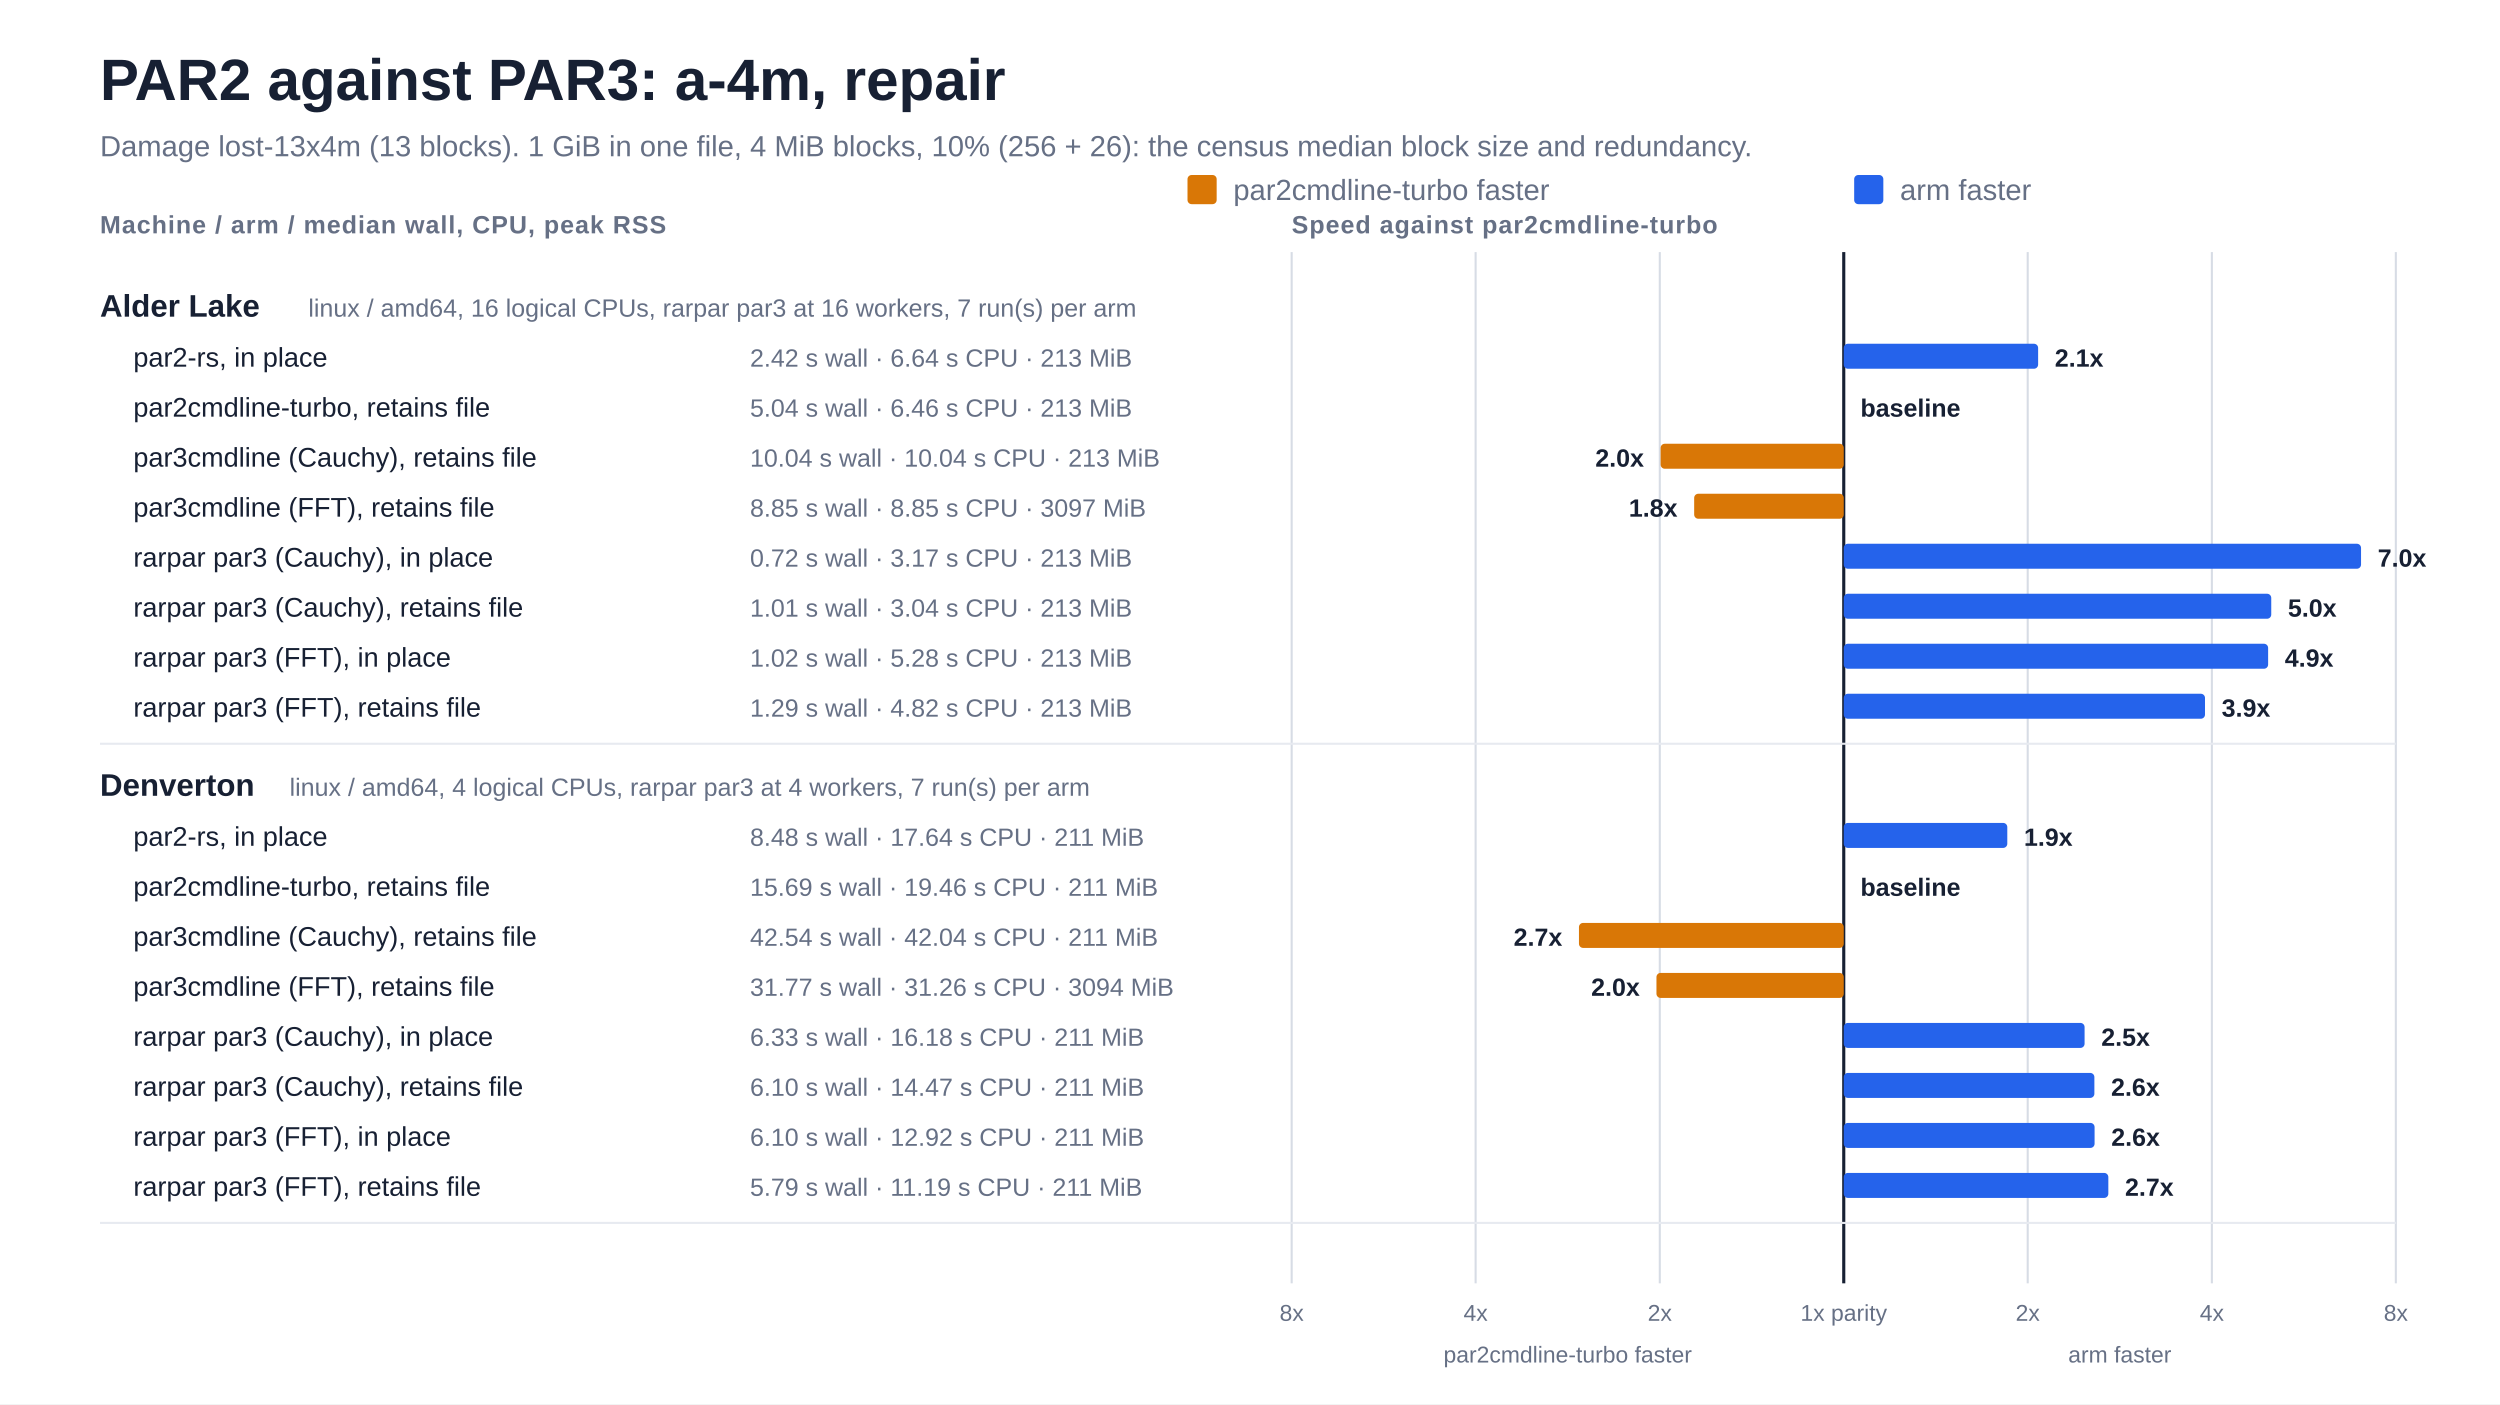
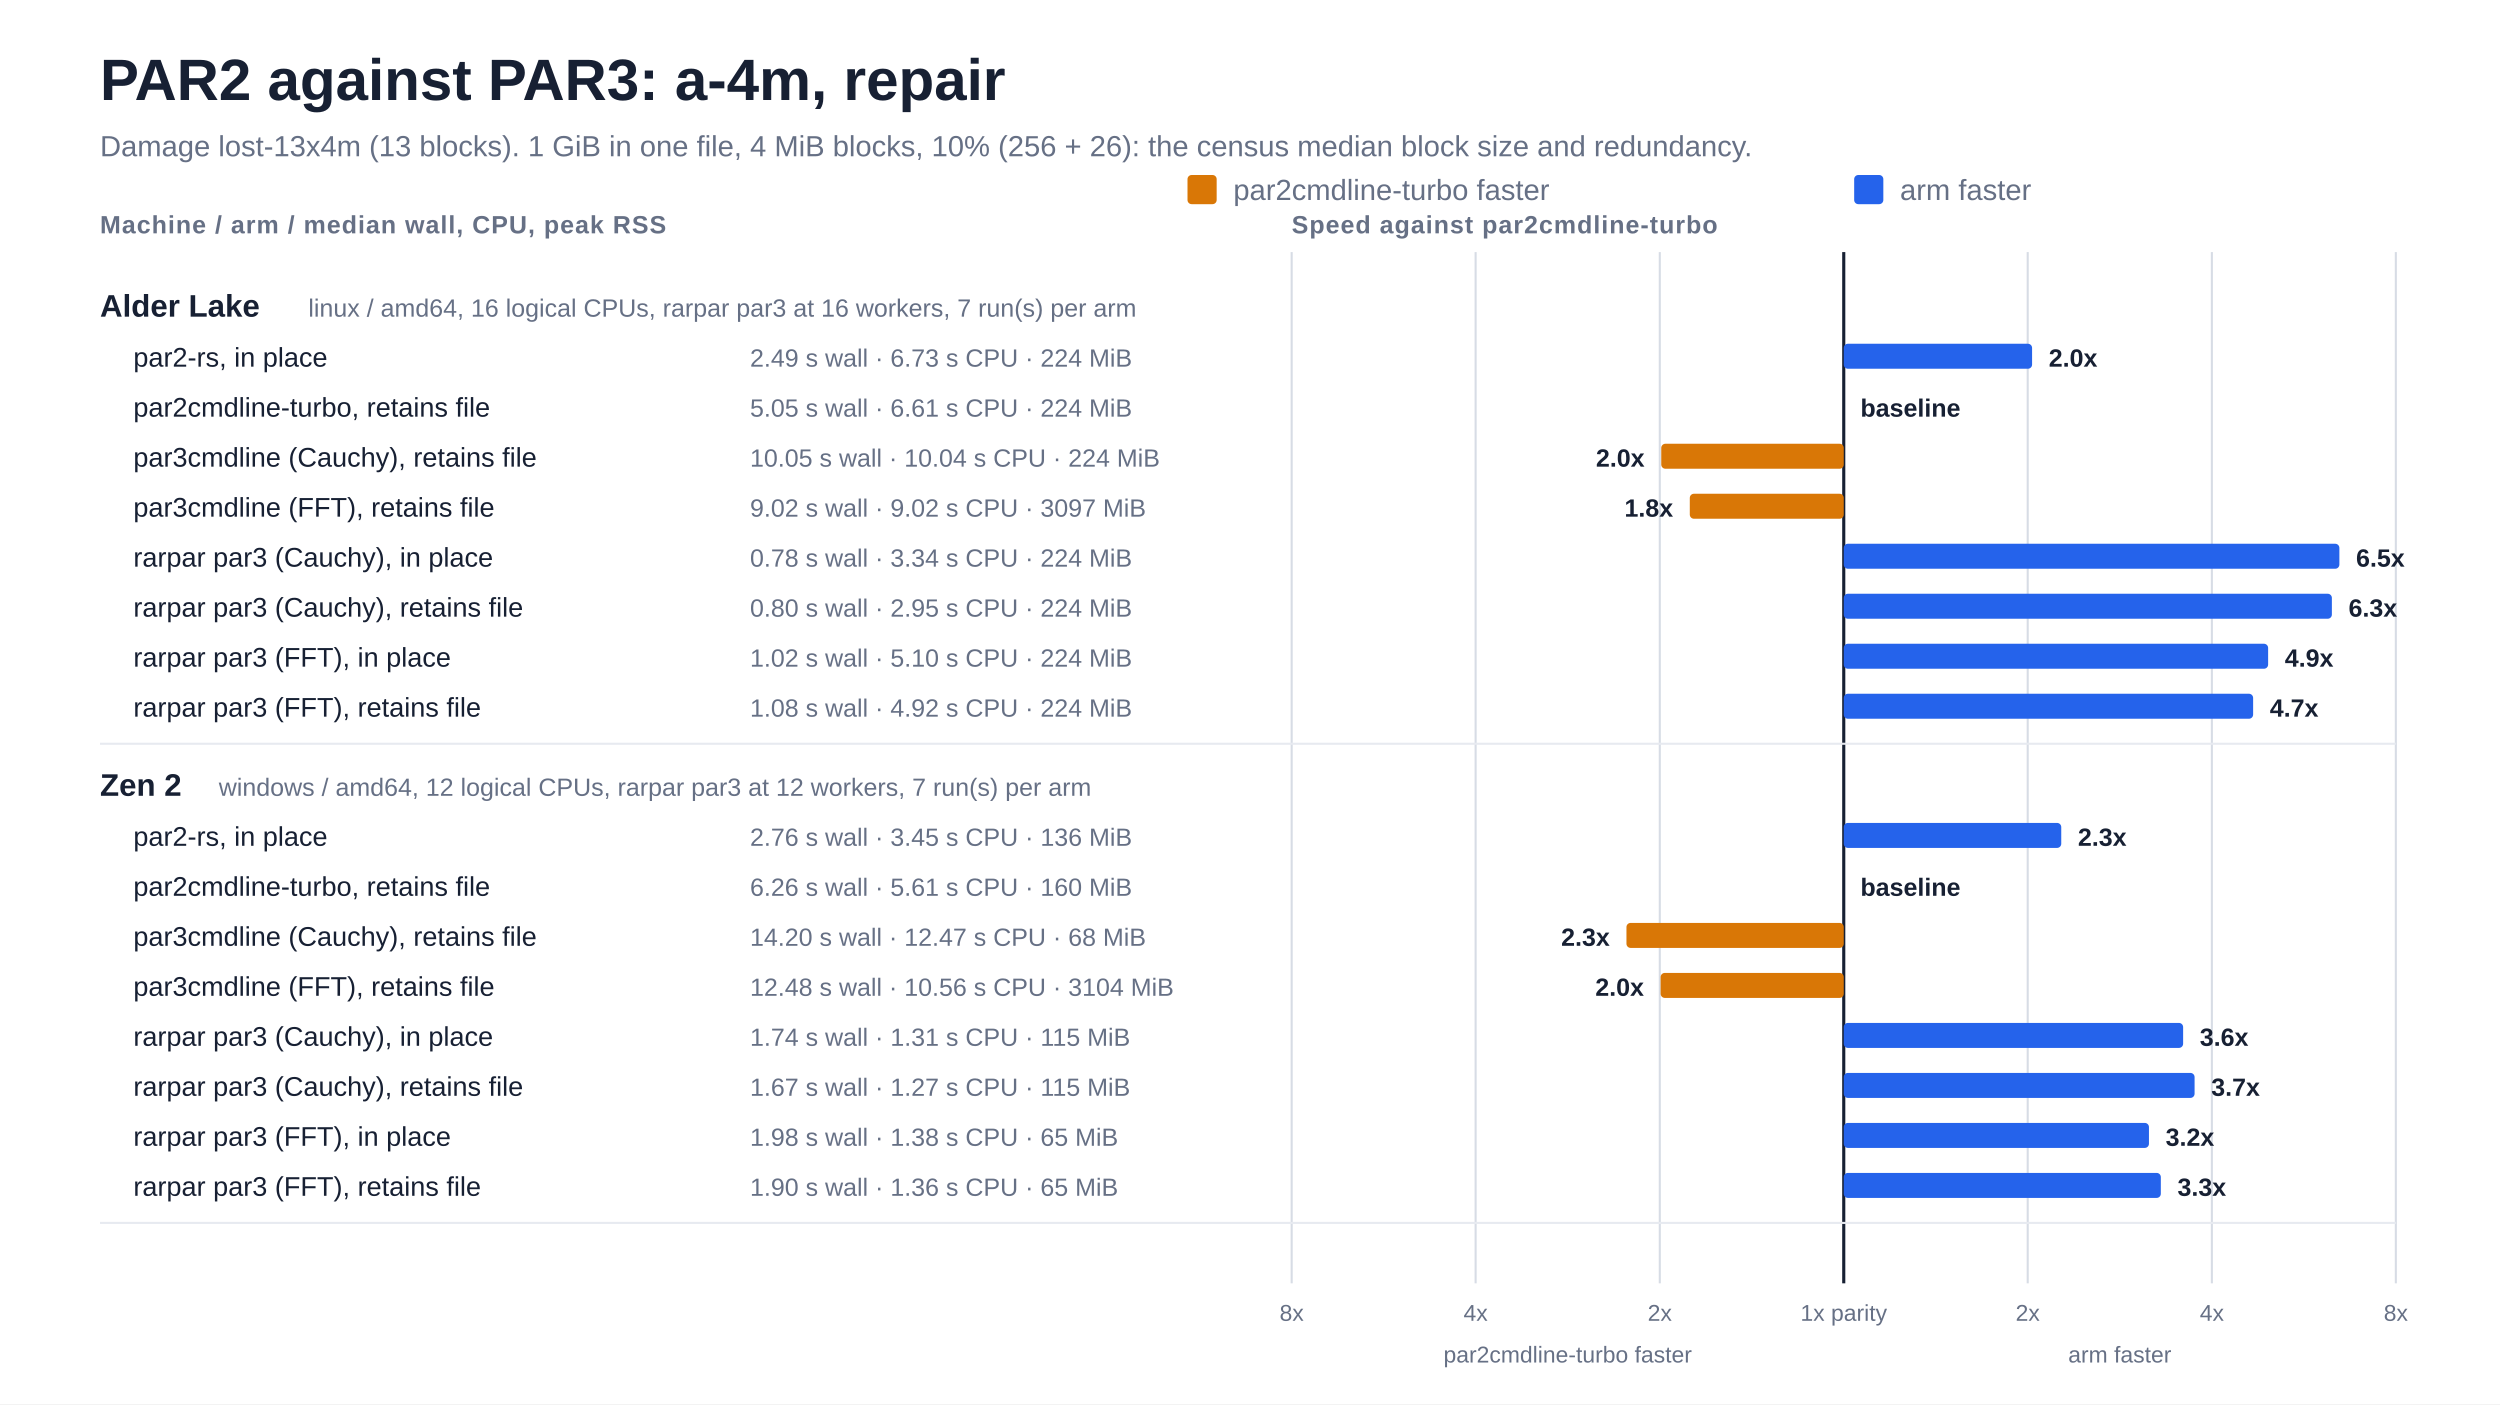
<svg xmlns="http://www.w3.org/2000/svg" width="1200" height="674" viewBox="0 0 1200 674" role="img" aria-labelledby="title desc">
  <style>
    .bg { fill: #ffffff; } text { font-family: Arial, sans-serif; fill: #172033; }
    .title { font-size: 28px; font-weight: 600; } .subtitle { font-size: 14px; fill: #667085; }
    .column { font-size: 12px; font-weight: 600; fill: #667085; letter-spacing: .04em; text-transform: uppercase; }
    .machine { font-size: 15px; font-weight: 600; } .workload { font-size: 13px; font-weight: 500; }
    .timing { font-size: 12px; fill: #667085; } .tick { font-size: 11px; fill: #667085; } .ratio { font-size: 12px; font-weight: 600; }
    .grid { stroke: #d7dce5; stroke-width: 1; } .parity { stroke: #172033; stroke-width: 1.5; } .rule { stroke: #e7eaf0; stroke-width: 1; }
    .cpu { fill: #2563eb; } .gpu { fill: #7c3aed; } .slower { fill: #d97706; }
    @media (prefers-color-scheme: dark) { .bg { fill: #0d1117; } text { fill: #e6edf3; } .subtitle, .column, .timing, .tick { fill: #9ca7b5; } .grid { stroke: #30363d; } .parity { stroke: #e6edf3; } .rule { stroke: #21262d; } .cpu { fill: #58a6ff; } .gpu { fill: #bc8cff; } .slower { fill: #f2a65a; } }
  </style>
  <rect class="bg" width="1200" height="674" />
  <text class="title" x="48" y="48">PAR2 against PAR3: a-4m, repair</text>
  <text class="subtitle" x="48" y="75">Damage lost-13x4m (13 blocks). 1 GiB in one file, 4 MiB blocks, 10% (256 + 26): the census median block size and redundancy.</text>
  <g aria-label="Legend">
    <rect class="slower" x="570" y="84" width="14" height="14" rx="2" />
    <text class="subtitle" x="592" y="96">par2cmdline-turbo faster</text>
    <rect class="cpu" x="890" y="84" width="14" height="14" rx="2" />
    <text class="subtitle" x="912" y="96">arm faster</text>
  </g>
  <text class="column" x="48" y="112">Machine / arm / median wall, CPU, peak RSS</text>
  <text class="column" x="620" y="112">Speed against par2cmdline-turbo</text>
  <g aria-label="Relative speed axis">
    <line class="grid" x1="620.0" y1="121" x2="620.0" y2="616" />
    <text class="tick" x="620.0" y="634" text-anchor="middle">8x</text>
    <line class="grid" x1="708.3" y1="121" x2="708.3" y2="616" />
    <text class="tick" x="708.3" y="634" text-anchor="middle">4x</text>
    <line class="grid" x1="796.7" y1="121" x2="796.7" y2="616" />
    <text class="tick" x="796.7" y="634" text-anchor="middle">2x</text>
    <line class="parity" x1="885.0" y1="121" x2="885.0" y2="616" />
    <text class="tick" x="885.0" y="634" text-anchor="middle">1x parity</text>
    <line class="grid" x1="973.3" y1="121" x2="973.3" y2="616" />
    <text class="tick" x="973.3" y="634" text-anchor="middle">2x</text>
    <line class="grid" x1="1061.7" y1="121" x2="1061.7" y2="616" />
    <text class="tick" x="1061.7" y="634" text-anchor="middle">4x</text>
    <line class="grid" x1="1150.0" y1="121" x2="1150.0" y2="616" />
    <text class="tick" x="1150.0" y="634" text-anchor="middle">8x</text>
    <text class="tick" x="752.5" y="654" text-anchor="middle">par2cmdline-turbo faster</text>
    <text class="tick" x="1017.5" y="654" text-anchor="middle">arm faster</text>
  </g>
  <g aria-label="a-4m repair rows">
    <text class="machine" x="48" y="152">Alder Lake</text>
    <text class="timing" x="148" y="152">linux / amd64, 16 logical CPUs, rarpar par3 at 16 workers, 7 run(s) per arm</text>
    <text class="workload" x="64" y="176">par2-rs, in place</text>
-     <text class="timing" x="360" y="176">2.42 s wall  ·  6.64 s CPU  ·  213 MiB</text>
-     <rect class="cpu" x="885.0" y="165" width="93.3" height="12" rx="2" />
-     <text class="ratio" x="986.3" y="176">2.1x</text>
+     <text class="timing" x="360" y="176">2.49 s wall  ·  6.73 s CPU  ·  224 MiB</text>
+     <rect class="cpu" x="885.0" y="165" width="90.4" height="12" rx="2" />
+     <text class="ratio" x="983.4" y="176">2.0x</text>
    <text class="workload" x="64" y="200">par2cmdline-turbo, retains file</text>
-     <text class="timing" x="360" y="200">5.04 s wall  ·  6.46 s CPU  ·  213 MiB</text>
+     <text class="timing" x="360" y="200">5.05 s wall  ·  6.61 s CPU  ·  224 MiB</text>
    <text class="ratio" x="893.0" y="200">baseline</text>
    <text class="workload" x="64" y="224">par3cmdline (Cauchy), retains file</text>
-     <text class="timing" x="360" y="224">10.04 s wall  ·  10.04 s CPU  ·  213 MiB</text>
-     <rect class="slower" x="797.1" y="213" width="87.9" height="12" rx="2" />
-     <text class="ratio" x="789.1" y="224" text-anchor="end">2.0x</text>
+     <text class="timing" x="360" y="224">10.05 s wall  ·  10.04 s CPU  ·  224 MiB</text>
+     <rect class="slower" x="797.4" y="213" width="87.6" height="12" rx="2" />
+     <text class="ratio" x="789.4" y="224" text-anchor="end">2.0x</text>
    <text class="workload" x="64" y="248">par3cmdline (FFT), retains file</text>
-     <text class="timing" x="360" y="248">8.85 s wall  ·  8.85 s CPU  ·  3097 MiB</text>
-     <rect class="slower" x="813.2" y="237" width="71.8" height="12" rx="2" />
-     <text class="ratio" x="805.2" y="248" text-anchor="end">1.8x</text>
+     <text class="timing" x="360" y="248">9.02 s wall  ·  9.02 s CPU  ·  3097 MiB</text>
+     <rect class="slower" x="811.1" y="237" width="73.9" height="12" rx="2" />
+     <text class="ratio" x="803.1" y="248" text-anchor="end">1.8x</text>
    <text class="workload" x="64" y="272">rarpar par3 (Cauchy), in place</text>
-     <text class="timing" x="360" y="272">0.72 s wall  ·  3.17 s CPU  ·  213 MiB</text>
-     <rect class="cpu" x="885.0" y="261" width="248.3" height="12" rx="2" />
-     <text class="ratio" x="1141.3" y="272">7.0x</text>
+     <text class="timing" x="360" y="272">0.78 s wall  ·  3.34 s CPU  ·  224 MiB</text>
+     <rect class="cpu" x="885.0" y="261" width="237.9" height="12" rx="2" />
+     <text class="ratio" x="1130.9" y="272">6.5x</text>
    <text class="workload" x="64" y="296">rarpar par3 (Cauchy), retains file</text>
-     <text class="timing" x="360" y="296">1.01 s wall  ·  3.04 s CPU  ·  213 MiB</text>
-     <rect class="cpu" x="885.0" y="285" width="205.2" height="12" rx="2" />
-     <text class="ratio" x="1098.2" y="296">5.0x</text>
+     <text class="timing" x="360" y="296">0.80 s wall  ·  2.95 s CPU  ·  224 MiB</text>
+     <rect class="cpu" x="885.0" y="285" width="234.3" height="12" rx="2" />
+     <text class="ratio" x="1127.3" y="296">6.3x</text>
    <text class="workload" x="64" y="320">rarpar par3 (FFT), in place</text>
-     <text class="timing" x="360" y="320">1.02 s wall  ·  5.28 s CPU  ·  213 MiB</text>
+     <text class="timing" x="360" y="320">1.02 s wall  ·  5.10 s CPU  ·  224 MiB</text>
    <rect class="cpu" x="885.0" y="309" width="203.7" height="12" rx="2" />
    <text class="ratio" x="1096.7" y="320">4.9x</text>
    <text class="workload" x="64" y="344">rarpar par3 (FFT), retains file</text>
-     <text class="timing" x="360" y="344">1.29 s wall  ·  4.82 s CPU  ·  213 MiB</text>
-     <rect class="cpu" x="885.0" y="333" width="173.4" height="12" rx="2" />
-     <text class="ratio" x="1066.4" y="344">3.9x</text>
+     <text class="timing" x="360" y="344">1.08 s wall  ·  4.92 s CPU  ·  224 MiB</text>
+     <rect class="cpu" x="885.0" y="333" width="196.5" height="12" rx="2" />
+     <text class="ratio" x="1089.5" y="344">4.7x</text>
    <line class="rule" x1="48" y1="357" x2="1150" y2="357" />
-     <text class="machine" x="48" y="382">Denverton</text>
-     <text class="timing" x="139" y="382">linux / amd64, 4 logical CPUs, rarpar par3 at 4 workers, 7 run(s) per arm</text>
+     <text class="machine" x="48" y="382">Zen 2</text>
+     <text class="timing" x="105" y="382">windows / amd64, 12 logical CPUs, rarpar par3 at 12 workers, 7 run(s) per arm</text>
    <text class="workload" x="64" y="406">par2-rs, in place</text>
-     <text class="timing" x="360" y="406">8.48 s wall  ·  17.64 s CPU  ·  211 MiB</text>
-     <rect class="cpu" x="885.0" y="395" width="78.5" height="12" rx="2" />
-     <text class="ratio" x="971.5" y="406">1.9x</text>
+     <text class="timing" x="360" y="406">2.76 s wall  ·  3.45 s CPU  ·  136 MiB</text>
+     <rect class="cpu" x="885.0" y="395" width="104.4" height="12" rx="2" />
+     <text class="ratio" x="997.4" y="406">2.3x</text>
    <text class="workload" x="64" y="430">par2cmdline-turbo, retains file</text>
-     <text class="timing" x="360" y="430">15.69 s wall  ·  19.46 s CPU  ·  211 MiB</text>
+     <text class="timing" x="360" y="430">6.26 s wall  ·  5.61 s CPU  ·  160 MiB</text>
    <text class="ratio" x="893.0" y="430">baseline</text>
    <text class="workload" x="64" y="454">par3cmdline (Cauchy), retains file</text>
-     <text class="timing" x="360" y="454">42.54 s wall  ·  42.04 s CPU  ·  211 MiB</text>
-     <rect class="slower" x="757.9" y="443" width="127.1" height="12" rx="2" />
-     <text class="ratio" x="749.9" y="454" text-anchor="end">2.7x</text>
+     <text class="timing" x="360" y="454">14.20 s wall  ·  12.47 s CPU  ·  68 MiB</text>
+     <rect class="slower" x="780.7" y="443" width="104.3" height="12" rx="2" />
+     <text class="ratio" x="772.7" y="454" text-anchor="end">2.3x</text>
    <text class="workload" x="64" y="478">par3cmdline (FFT), retains file</text>
-     <text class="timing" x="360" y="478">31.77 s wall  ·  31.26 s CPU  ·  3094 MiB</text>
-     <rect class="slower" x="795.1" y="467" width="89.9" height="12" rx="2" />
-     <text class="ratio" x="787.1" y="478" text-anchor="end">2.0x</text>
+     <text class="timing" x="360" y="478">12.48 s wall  ·  10.56 s CPU  ·  3104 MiB</text>
+     <rect class="slower" x="797.1" y="467" width="87.9" height="12" rx="2" />
+     <text class="ratio" x="789.1" y="478" text-anchor="end">2.0x</text>
    <text class="workload" x="64" y="502">rarpar par3 (Cauchy), in place</text>
-     <text class="timing" x="360" y="502">6.33 s wall  ·  16.18 s CPU  ·  211 MiB</text>
-     <rect class="cpu" x="885.0" y="491" width="115.6" height="12" rx="2" />
-     <text class="ratio" x="1008.6" y="502">2.5x</text>
+     <text class="timing" x="360" y="502">1.74 s wall  ·  1.31 s CPU  ·  115 MiB</text>
+     <rect class="cpu" x="885.0" y="491" width="162.9" height="12" rx="2" />
+     <text class="ratio" x="1055.9" y="502">3.6x</text>
    <text class="workload" x="64" y="526">rarpar par3 (Cauchy), retains file</text>
-     <text class="timing" x="360" y="526">6.10 s wall  ·  14.47 s CPU  ·  211 MiB</text>
-     <rect class="cpu" x="885.0" y="515" width="120.3" height="12" rx="2" />
-     <text class="ratio" x="1013.3" y="526">2.6x</text>
+     <text class="timing" x="360" y="526">1.67 s wall  ·  1.27 s CPU  ·  115 MiB</text>
+     <rect class="cpu" x="885.0" y="515" width="168.4" height="12" rx="2" />
+     <text class="ratio" x="1061.4" y="526">3.7x</text>
    <text class="workload" x="64" y="550">rarpar par3 (FFT), in place</text>
-     <text class="timing" x="360" y="550">6.10 s wall  ·  12.92 s CPU  ·  211 MiB</text>
-     <rect class="cpu" x="885.0" y="539" width="120.4" height="12" rx="2" />
-     <text class="ratio" x="1013.4" y="550">2.6x</text>
+     <text class="timing" x="360" y="550">1.98 s wall  ·  1.38 s CPU  ·  65 MiB</text>
+     <rect class="cpu" x="885.0" y="539" width="146.5" height="12" rx="2" />
+     <text class="ratio" x="1039.5" y="550">3.2x</text>
    <text class="workload" x="64" y="574">rarpar par3 (FFT), retains file</text>
-     <text class="timing" x="360" y="574">5.79 s wall  ·  11.19 s CPU  ·  211 MiB</text>
-     <rect class="cpu" x="885.0" y="563" width="127.0" height="12" rx="2" />
-     <text class="ratio" x="1020.0" y="574">2.7x</text>
+     <text class="timing" x="360" y="574">1.90 s wall  ·  1.36 s CPU  ·  65 MiB</text>
+     <rect class="cpu" x="885.0" y="563" width="152.2" height="12" rx="2" />
+     <text class="ratio" x="1045.2" y="574">3.3x</text>
    <line class="rule" x1="48" y1="587" x2="1150" y2="587" />
  </g>
</svg>
